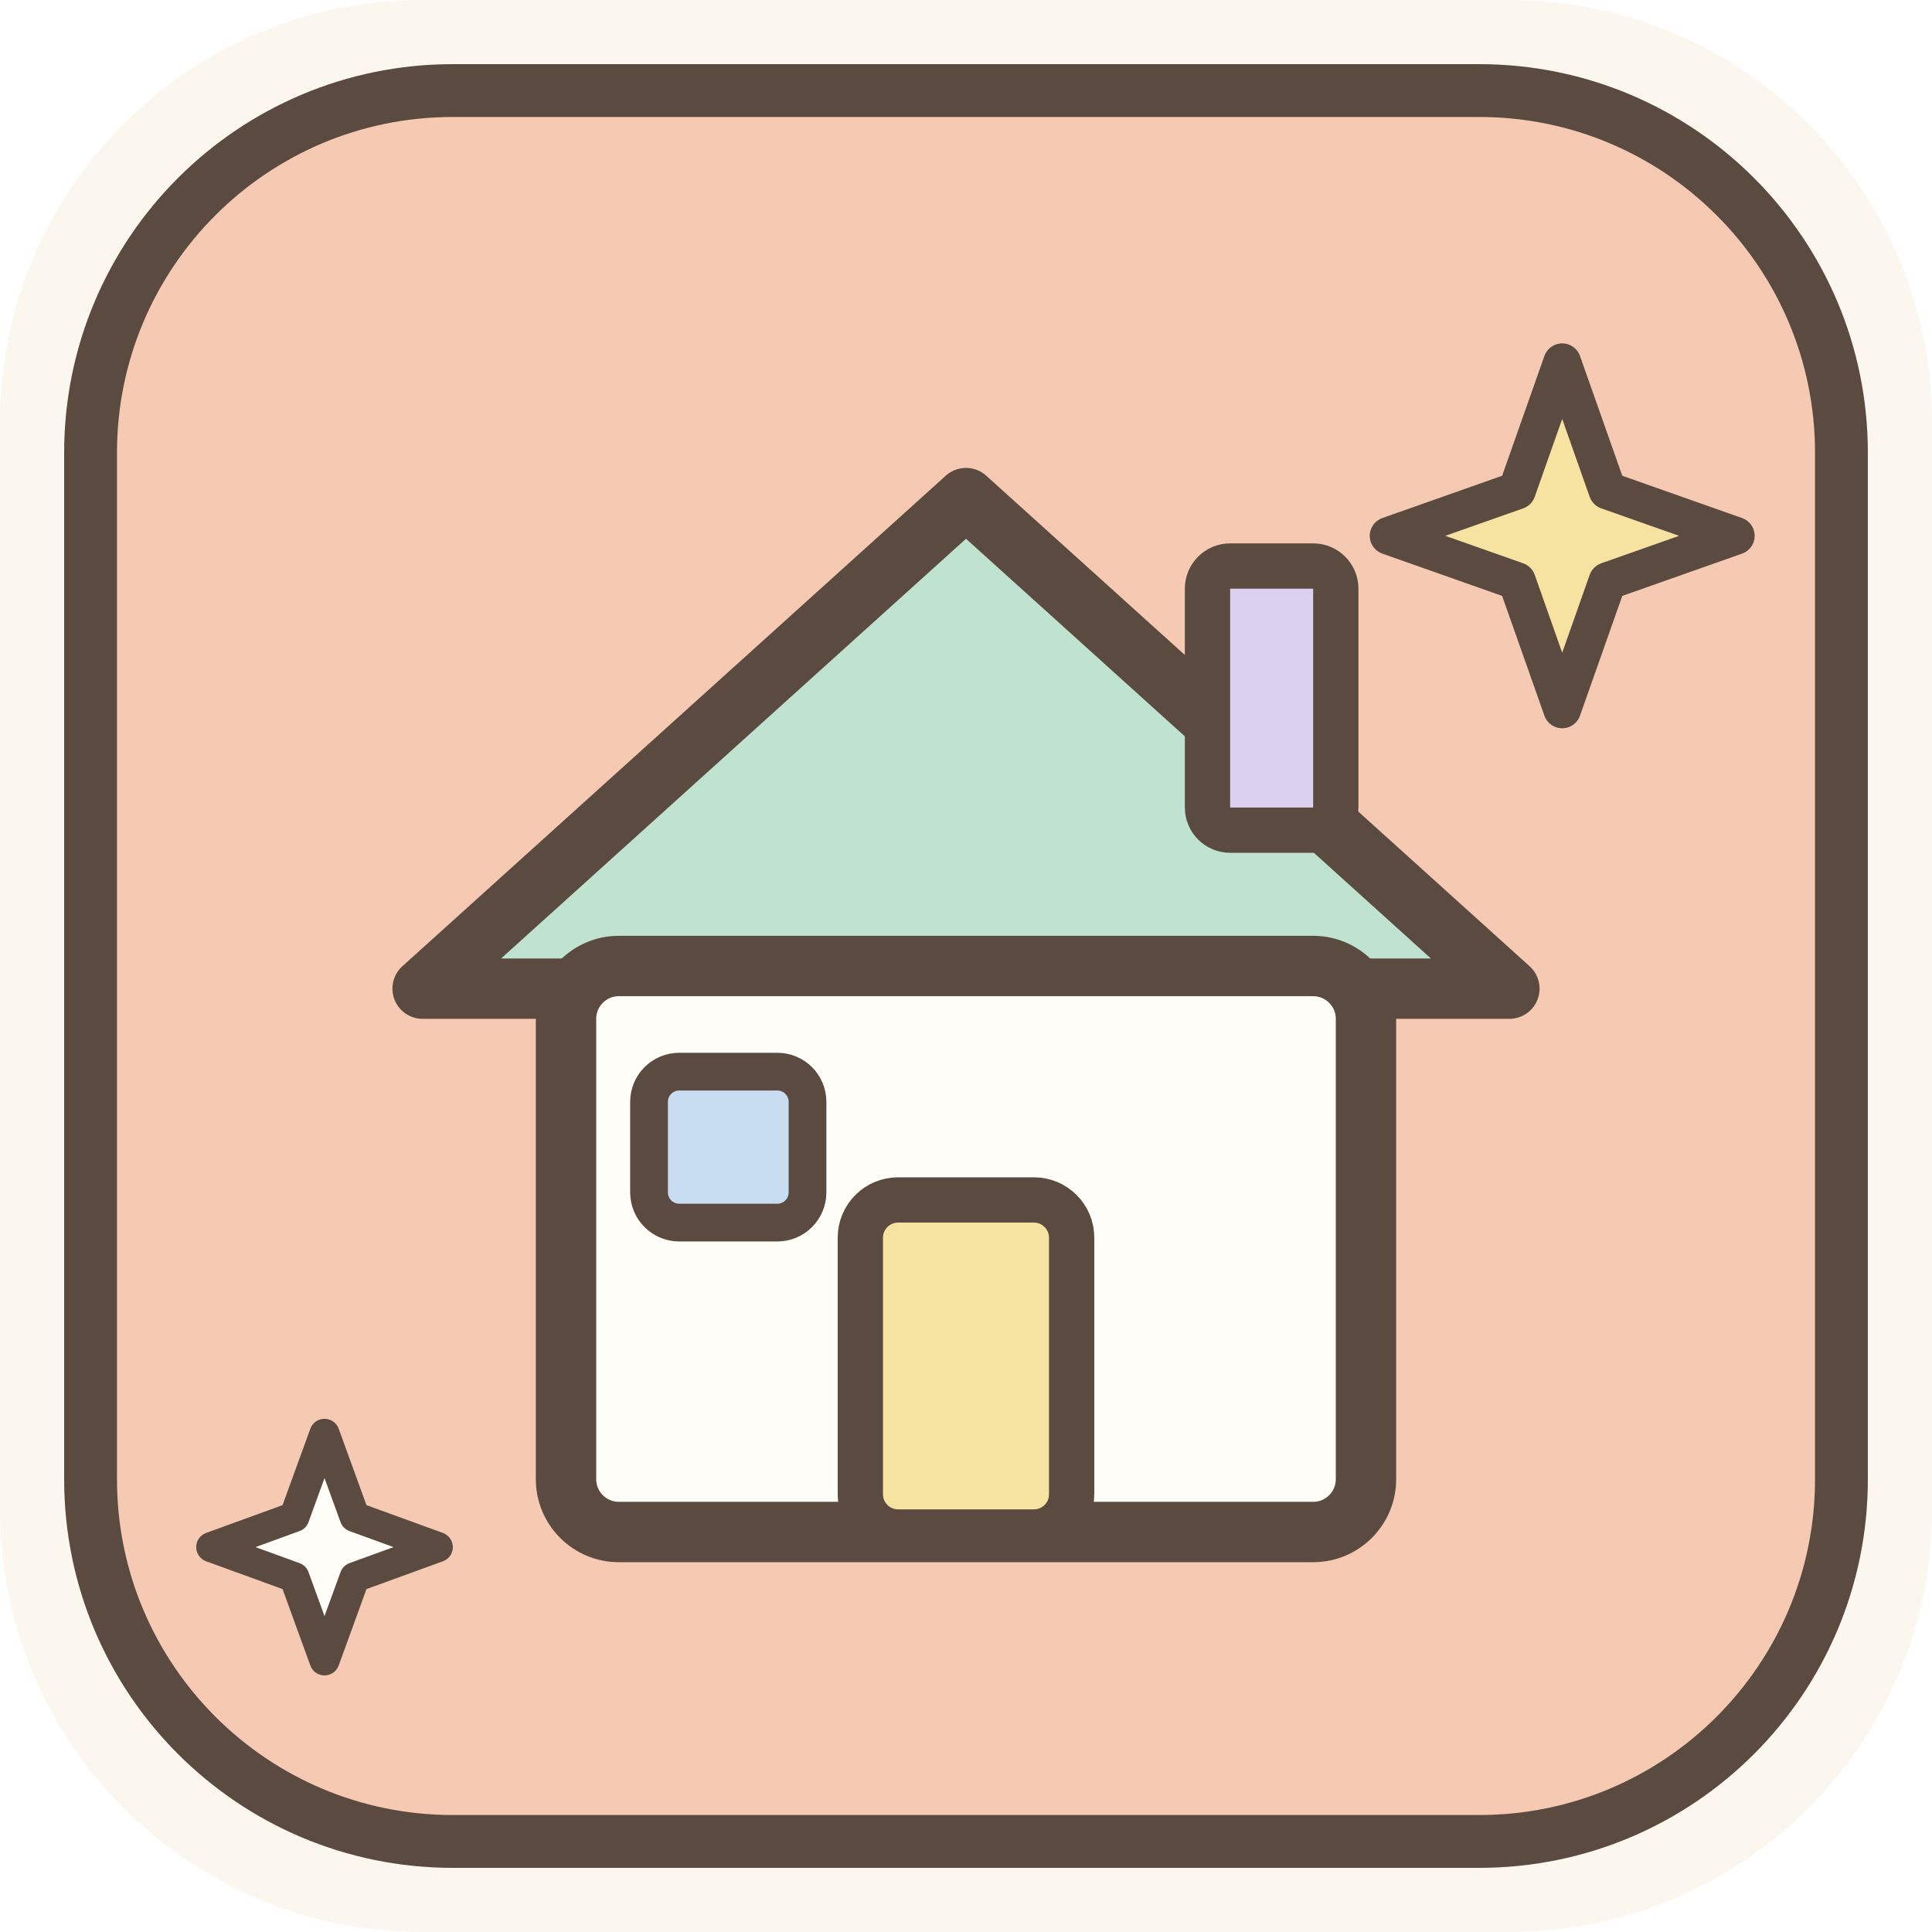
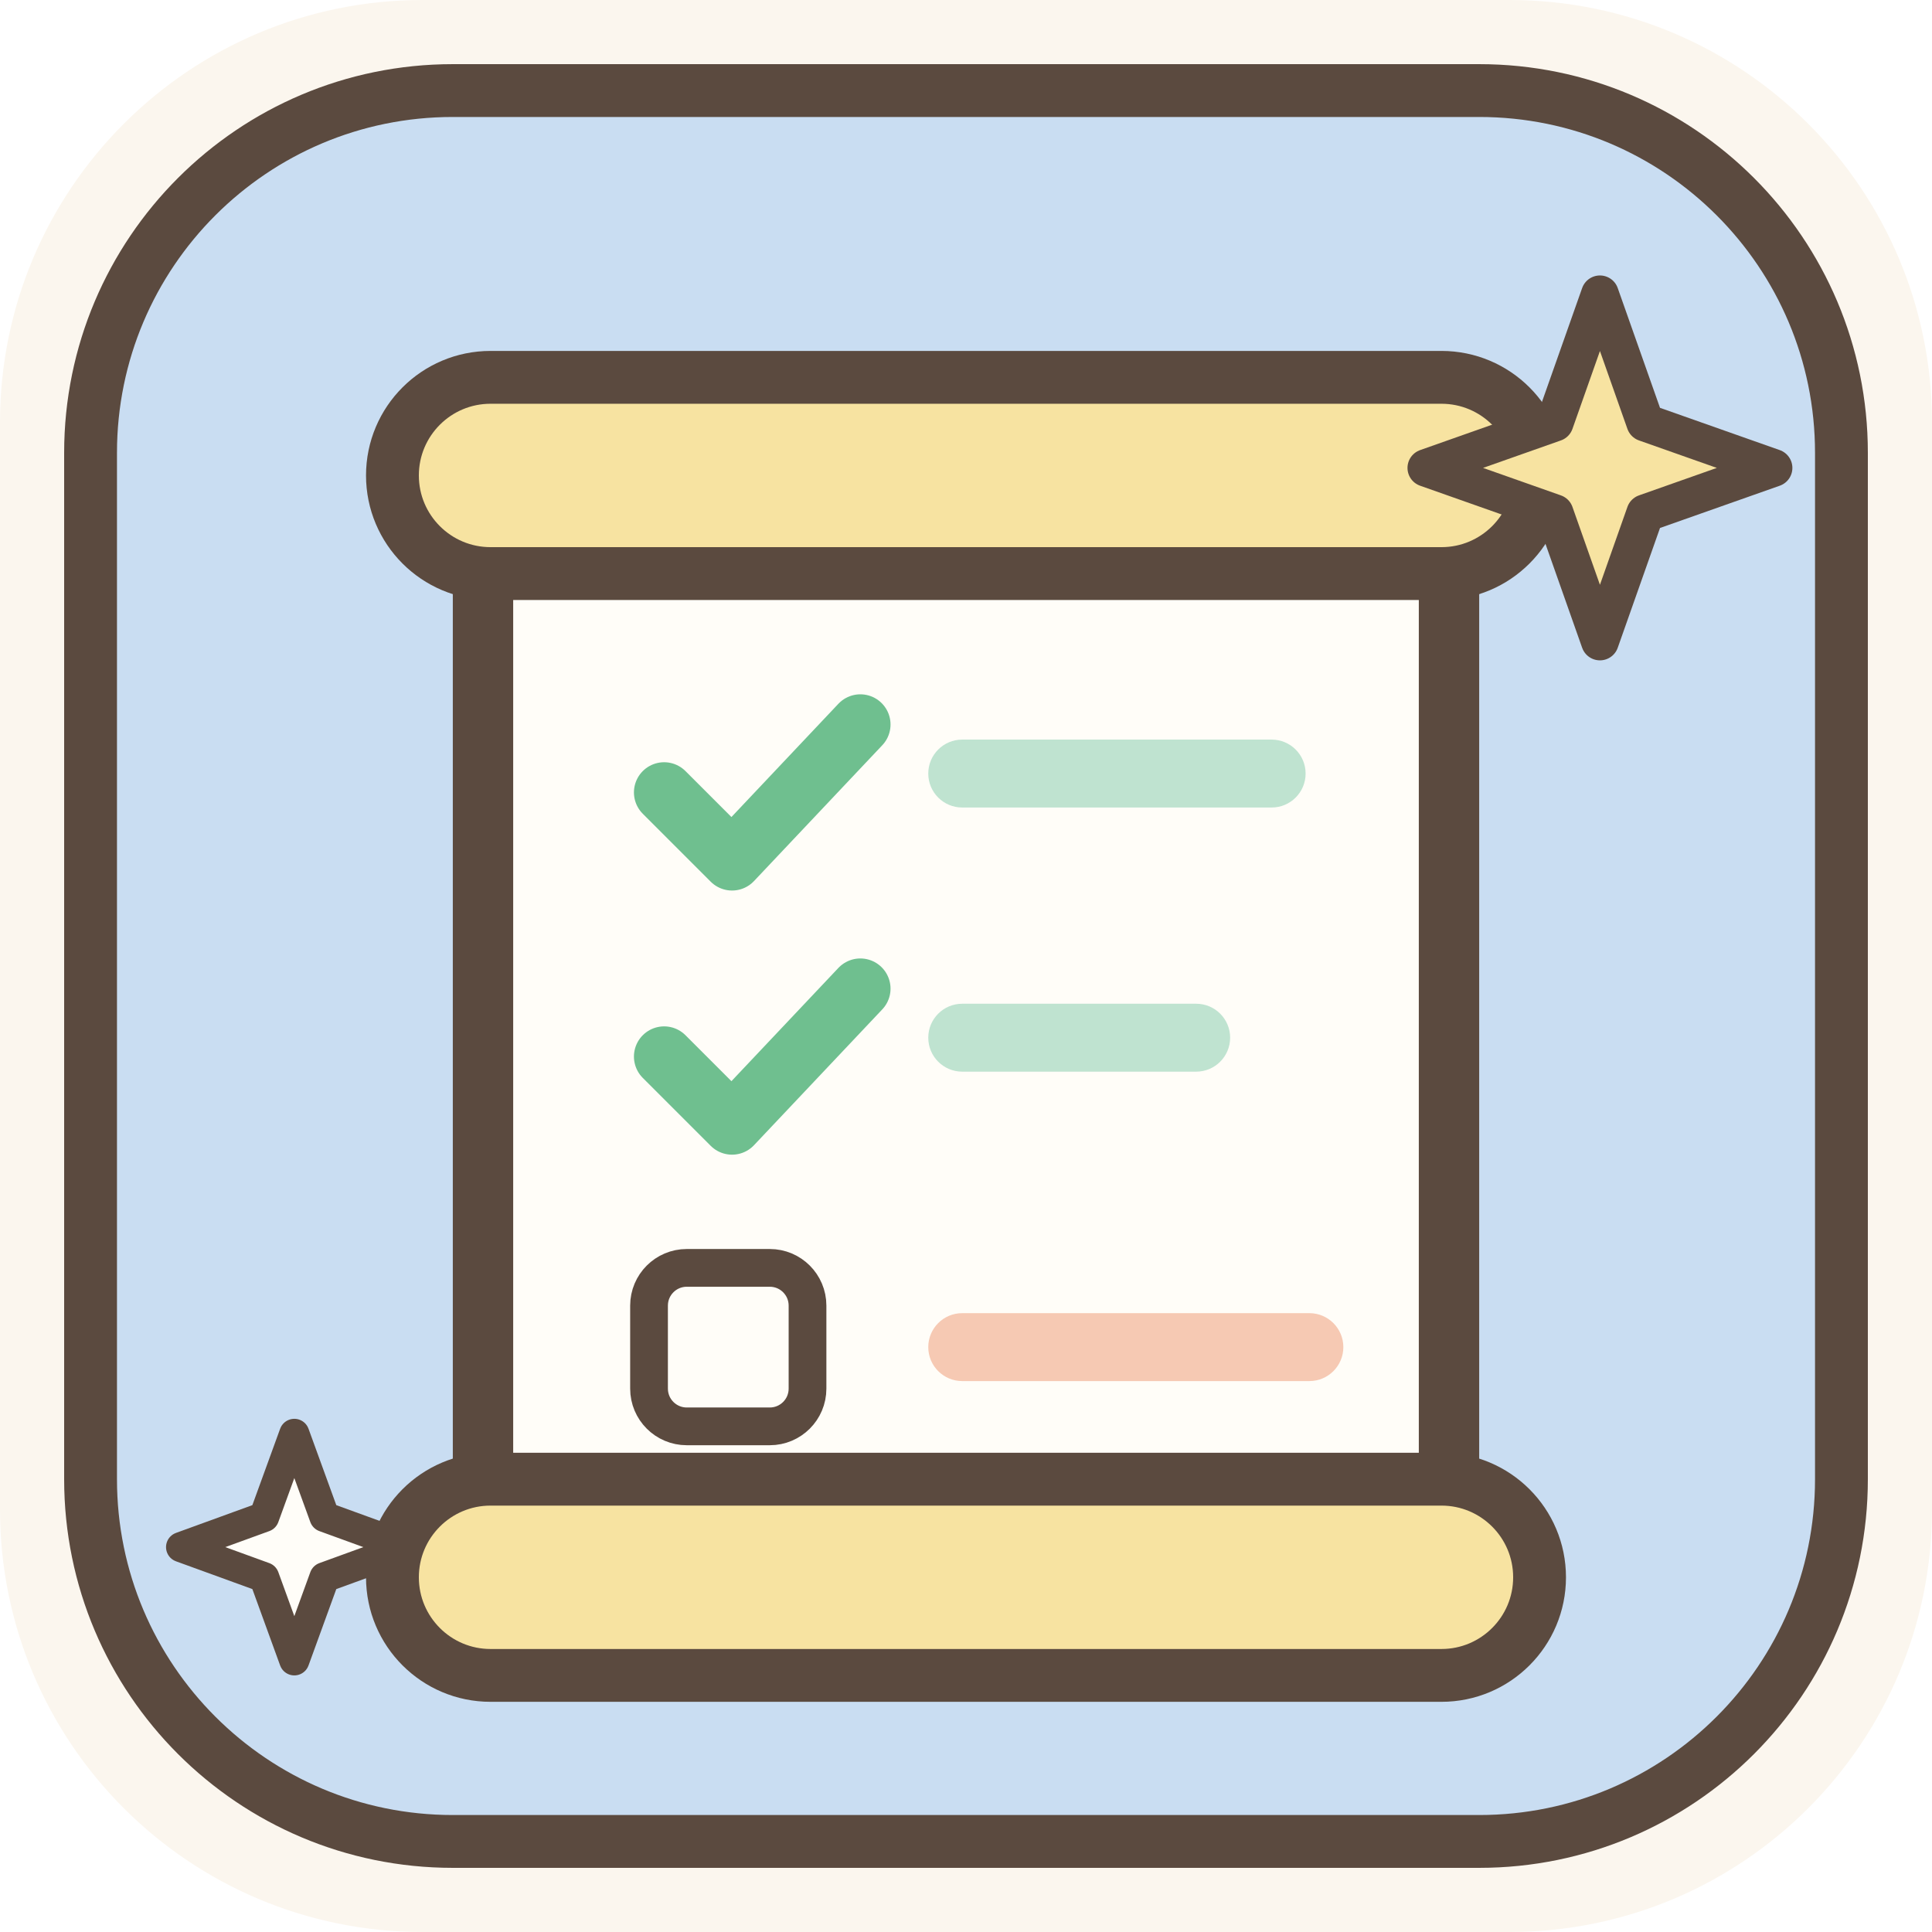
<svg xmlns="http://www.w3.org/2000/svg" viewBox="0 0 512 512">
  <rect width="512" height="512" rx="112" fill="#fbf6ee" />
-   <rect x="24" y="24" width="464" height="464" rx="96" fill="#f6c9b3" stroke="#5b4a3f" stroke-width="14" />
-   <path d="M112 262 L256 132 L400 262 Z" fill="#bfe3d0" stroke="#5b4a3f" stroke-width="16" stroke-linejoin="round" />
-   <rect x="150" y="256" width="212" height="150" rx="14" fill="#fffdf8" stroke="#5b4a3f" stroke-width="16" />
-   <rect x="228" y="318" width="56" height="88" rx="10" fill="#f7e3a1" stroke="#5b4a3f" stroke-width="12" />
-   <rect x="172" y="284" width="42" height="40" rx="8" fill="#c9ddf2" stroke="#5b4a3f" stroke-width="10" />
-   <rect x="320" y="150" width="34" height="70" rx="6" fill="#dcd0f0" stroke="#5b4a3f" stroke-width="12" />
-   <path d="M414 96 L426 130 L460 142 L426 154 L414 188 L402 154 L368 142 L402 130 Z" fill="#f7e3a1" stroke="#5b4a3f" stroke-width="10" stroke-linejoin="round" />
-   <path d="M86 380 L94 402 L116 410 L94 418 L86 440 L78 418 L56 410 L78 402 Z" fill="#fffdf8" stroke="#5b4a3f" stroke-width="8" stroke-linejoin="round" />
+   <rect x="24" y="24" width="464" height="464" rx="96" fill="#c9ddf2" stroke="#5b4a3f" stroke-width="14" />
+   <rect x="128" y="120" width="256" height="300" rx="26" fill="#fffdf8" stroke="#5b4a3f" stroke-width="16" />
+   <rect x="104" y="100" width="304" height="52" rx="26" fill="#f7e3a1" stroke="#5b4a3f" stroke-width="14" />
+   <rect x="104" y="392" width="304" height="52" rx="26" fill="#f7e3a1" stroke="#5b4a3f" stroke-width="14" />
+   <path d="M176 210 l18 18 l34 -36" fill="none" stroke="#6fbf8f" stroke-width="16" stroke-linecap="round" stroke-linejoin="round" />
+   <rect x="246" y="196" width="100" height="18" rx="9" fill="#bfe3d0" />
+   <path d="M176 280 l18 18 l34 -36" fill="none" stroke="#6fbf8f" stroke-width="16" stroke-linecap="round" stroke-linejoin="round" />
+   <rect x="246" y="266" width="80" height="18" rx="9" fill="#bfe3d0" />
+   <rect x="172" y="336" width="42" height="42" rx="10" fill="#fffdf8" stroke="#5b4a3f" stroke-width="10" />
+   <rect x="246" y="348" width="110" height="18" rx="9" fill="#f6c9b3" />
+   <path d="M424 78 L436 112 L470 124 L436 136 L424 170 L412 136 L378 124 L412 112 Z" fill="#f7e3a1" stroke="#5b4a3f" stroke-width="10" stroke-linejoin="round" />
+   <path d="M78 380 L86 402 L108 410 L86 418 L78 440 L70 418 L48 410 L70 402 Z" fill="#fffdf8" stroke="#5b4a3f" stroke-width="8" stroke-linejoin="round" />
</svg>
